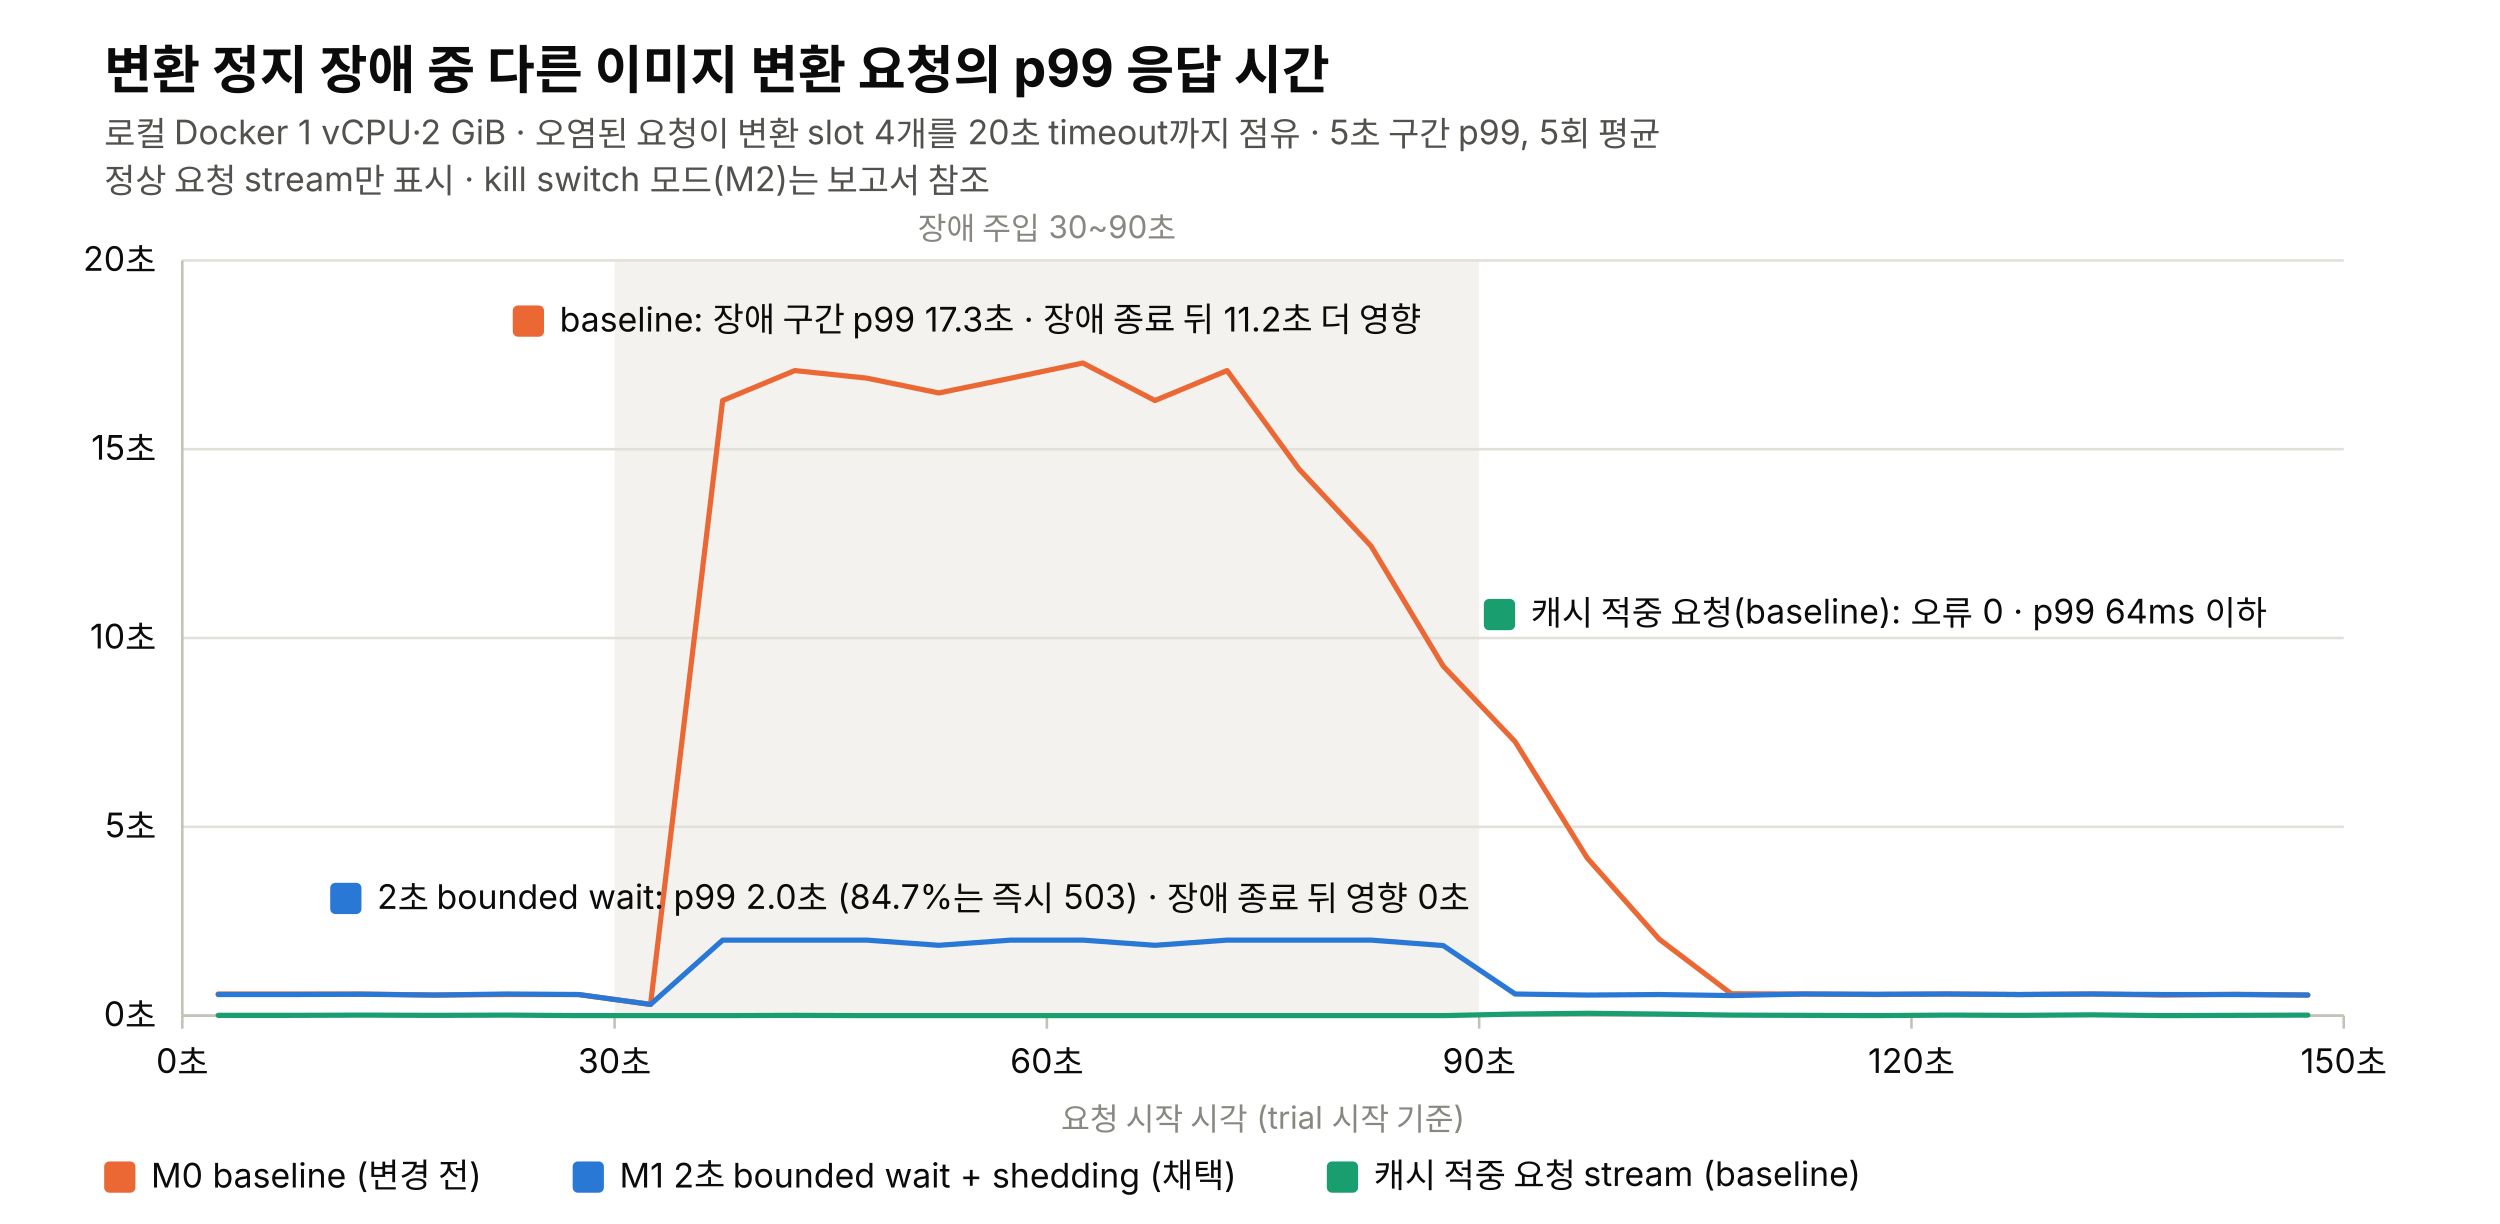
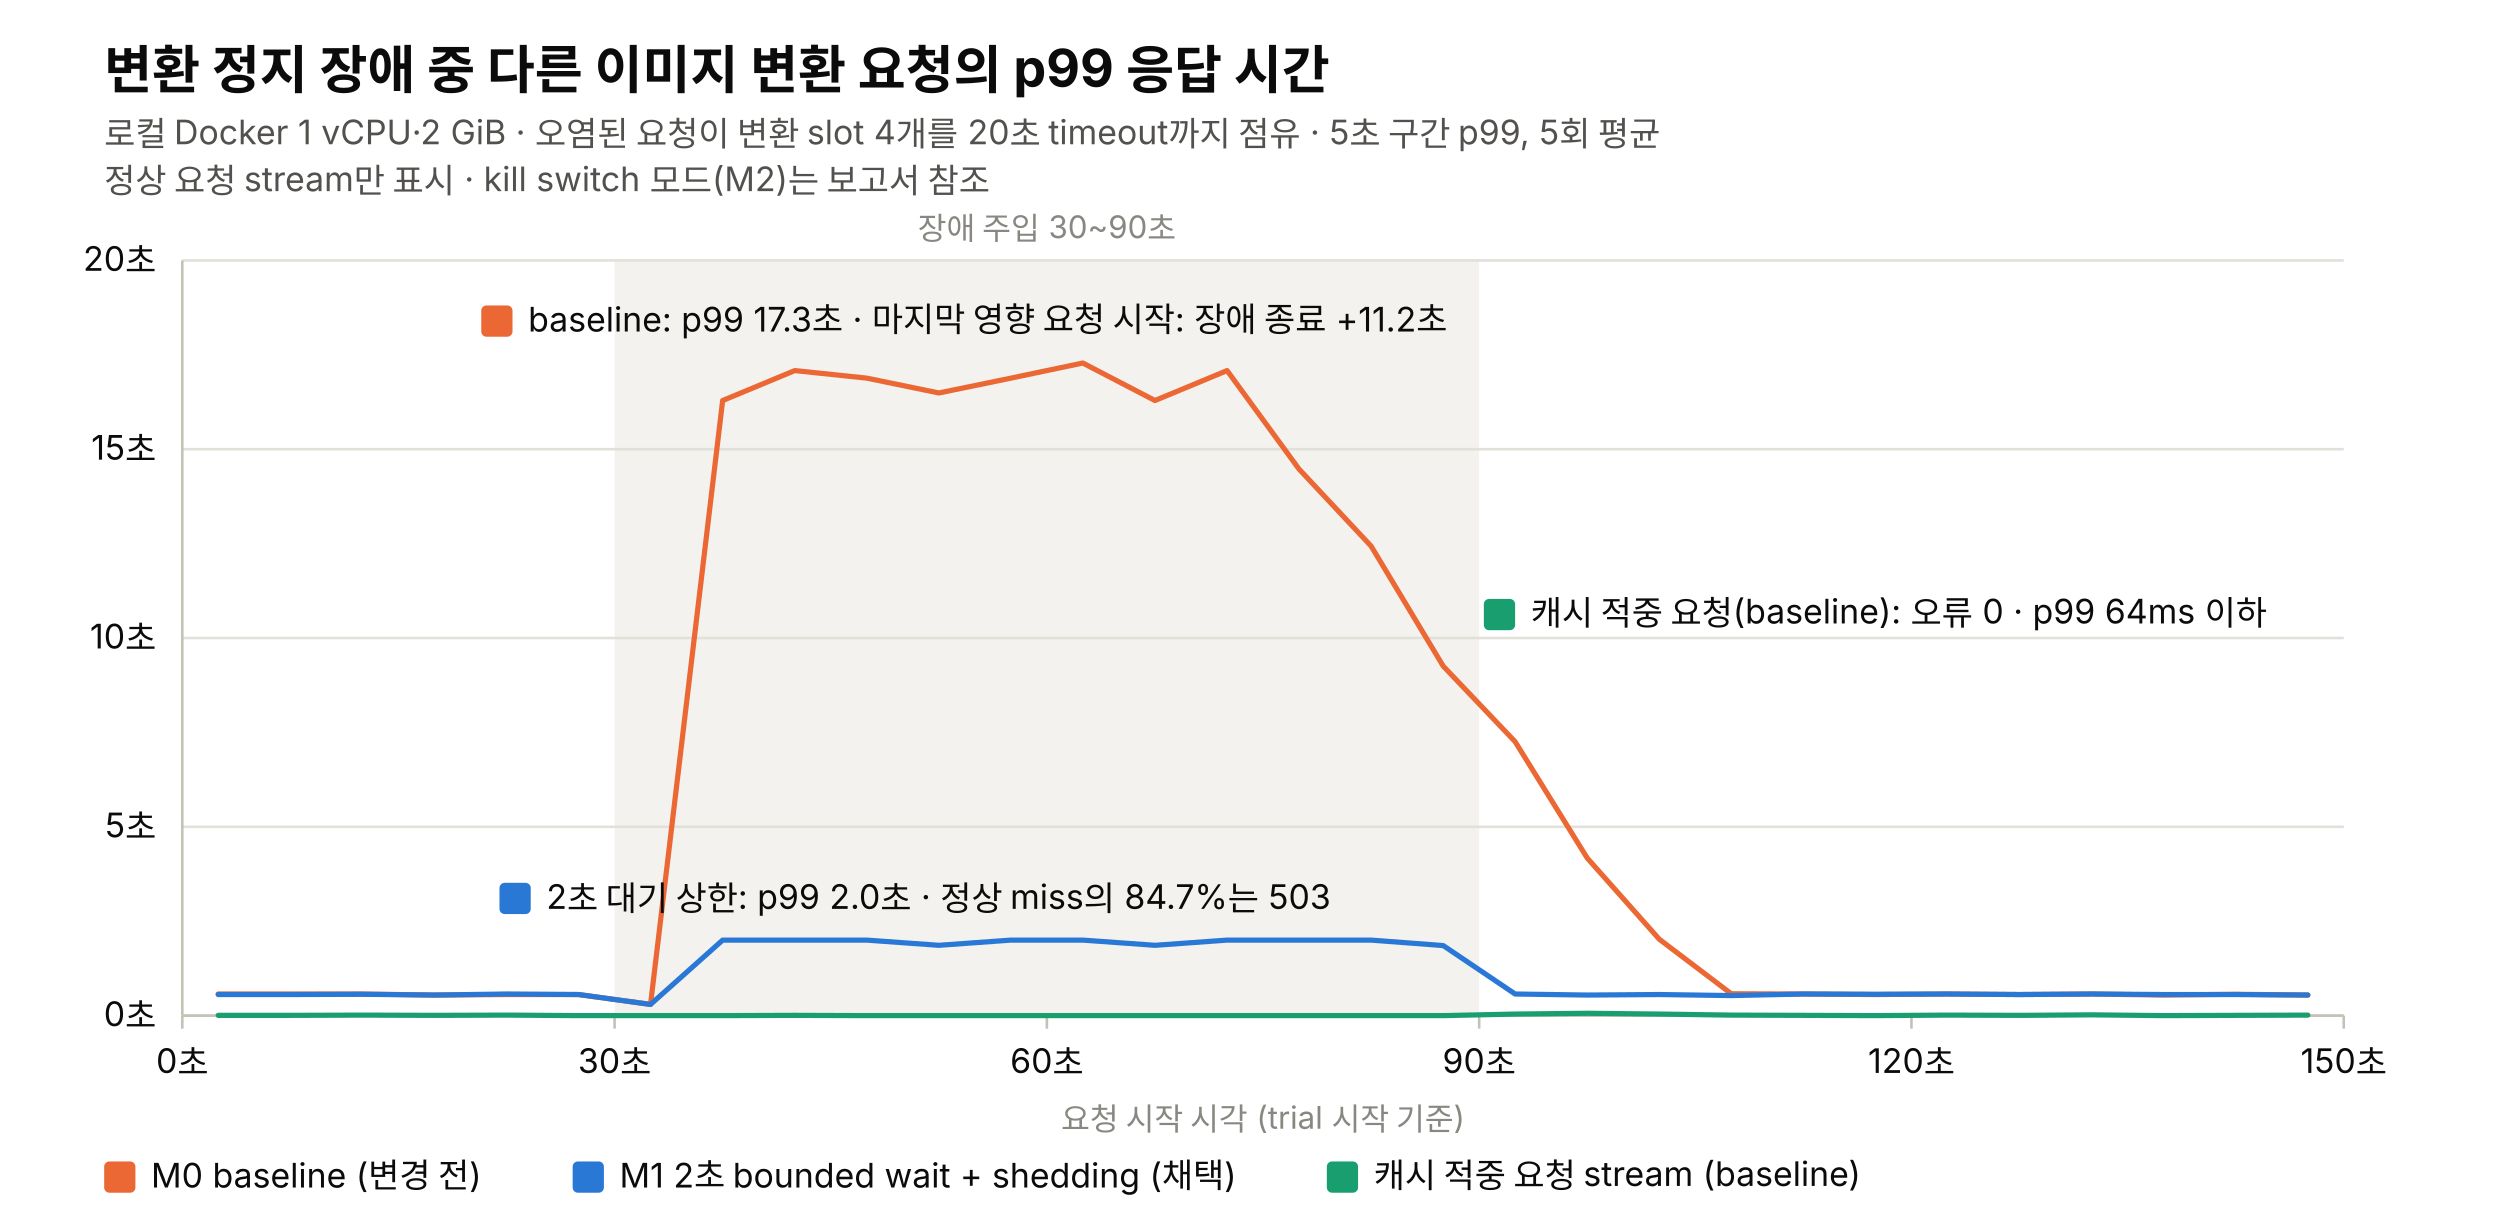
<svg xmlns="http://www.w3.org/2000/svg" width="960" height="470" viewBox="0 0 960 470" role="img">
  <style>text{font-family:system-ui,-apple-system,"Segoe UI","Apple SD Gothic Neo","Malgun Gothic","Noto Sans KR",sans-serif;fill:#0b0b0b}.title{font-size:20px;font-weight:700}.subtitle{font-size:13px;fill:#52514e}.group{font-size:14px;font-weight:600}.label{font-size:13px}.value{font-size:13px;font-weight:600}.small{font-size:11px;fill:#898781}.muted{font-size:12px;fill:#898781}.axis{stroke:#c3c2b7;stroke-width:1}.grid{stroke:#e1e0d9;stroke-width:1}</style>
  <rect width="100%" height="100%" fill="#ffffff" />
  <text x="40" y="34" class="title" text-anchor="start">변환 정지 장애 중 다른 이미지 변환 요청의 p99 응답 시간</text>
  <text x="40" y="56" class="subtitle" text-anchor="start">로컬 Docker 1 vCPU·2 GiB · 오염된 요청이 변환 slot 4개를 20초 timeout까지 점유 · 5초 구간 p99, 5회 평균</text>
  <text x="40" y="74" class="subtitle" text-anchor="start">정상 요청 stream만 표시 · kill switch 모드(M2)는 보고서 참조</text>
  <rect x="236" y="100" width="332" height="290" rx="0" fill="#f3f2ee" />
  <text x="402" y="92" class="muted" text-anchor="middle">장애 주입 30~90초</text>
  <line x1="70" y1="390" x2="900" y2="390" class="grid" />
  <text x="60" y="394" class="label" text-anchor="end">0초</text>
  <line x1="70" y1="317.5" x2="900" y2="317.5" class="grid" />
  <text x="60" y="321.5" class="label" text-anchor="end">5초</text>
  <line x1="70" y1="245" x2="900" y2="245" class="grid" />
  <text x="60" y="249" class="label" text-anchor="end">10초</text>
  <line x1="70" y1="172.5" x2="900" y2="172.5" class="grid" />
  <text x="60" y="176.5" class="label" text-anchor="end">15초</text>
  <line x1="70" y1="100" x2="900" y2="100" class="grid" />
  <text x="60" y="104" class="label" text-anchor="end">20초</text>
  <line x1="70" y1="390" x2="70" y2="395" class="axis" />
  <text x="70" y="412" class="label" text-anchor="middle">0초</text>
  <line x1="236" y1="390" x2="236" y2="395" class="axis" />
  <text x="236" y="412" class="label" text-anchor="middle">30초</text>
  <line x1="402" y1="390" x2="402" y2="395" class="axis" />
  <text x="402" y="412" class="label" text-anchor="middle">60초</text>
  <line x1="568" y1="390" x2="568" y2="395" class="axis" />
  <text x="568" y="412" class="label" text-anchor="middle">90초</text>
  <line x1="734" y1="390" x2="734" y2="395" class="axis" />
  <text x="734" y="412" class="label" text-anchor="middle">120초</text>
  <line x1="900" y1="390" x2="900" y2="395" class="axis" />
  <text x="900" y="412" class="label" text-anchor="middle">150초</text>
  <line x1="70" y1="100" x2="70" y2="390" class="axis" />
  <line x1="70" y1="390" x2="900" y2="390" class="axis" />
  <text x="485" y="434" class="muted" text-anchor="middle">요청 시작 시각 (trial 시작 기준)</text>
  <polyline points="83.8,389.9 111.5,389.9 139.2,389.8 166.8,389.9 194.5,389.8 222.2,390 249.8,390 277.5,390 305.2,389.9 332.8,390 360.5,390 388.2,390 415.8,390 443.5,390 471.2,390 498.8,390 526.5,390 554.2,390 581.8,389.4 609.5,389.1 637.2,389.4 664.8,389.8 692.5,389.9 720.2,390 747.8,389.8 775.5,389.9 803.2,389.7 830.8,390 858.5,389.9 886.2,389.8" fill="none" stroke="#199e70" stroke-width="2" stroke-linejoin="round" stroke-linecap="round" />
  <polyline points="83.8,381.7 111.5,381.7 139.2,381.7 166.8,382.1 194.5,381.9 222.2,381.9 249.8,385.7 277.5,153.8 305.2,142.3 332.8,145.2 360.5,150.9 388.2,145.2 415.8,139.4 443.5,153.8 471.2,142.3 498.8,180.1 526.5,209.7 554.2,255.8 581.8,284.8 609.5,329.5 637.2,360.7 664.8,381.6 692.5,381.7 720.2,381.9 747.8,381.7 775.5,381.9 803.2,381.7 830.8,382.1 858.5,381.8 886.2,382.1" fill="none" stroke="#eb6834" stroke-width="2" stroke-linejoin="round" stroke-linecap="round" />
  <polyline points="83.8,381.9 111.5,381.9 139.2,381.8 166.8,382.1 194.5,381.7 222.2,381.9 249.8,385.7 277.5,361 305.2,361 332.8,361 360.5,363 388.2,361 415.8,361 443.5,363 471.2,361 498.8,361 526.5,361 554.2,363.1 581.8,381.7 609.5,382.1 637.2,381.9 664.8,382.3 692.5,381.7 720.2,381.8 747.8,381.7 775.5,381.9 803.2,381.7 830.8,381.9 858.5,381.9 886.2,382.1" fill="none" stroke="#2a78d6" stroke-width="2" stroke-linejoin="round" stroke-linecap="round" />
-   <rect x="196.9" y="117.3" width="12" height="12" rx="2" fill="#eb6834" />
-   <text x="214.9" y="127.3" class="label" text-anchor="start">baseline: 장애 구간 p99 17.3초 · 장애 종료 뒤 11.2초 더 영향</text>
-   <rect x="126.8" y="339" width="12" height="12" rx="2" fill="#2a78d6" />
-   <text x="144.8" y="349" class="label" text-anchor="start">2초 bounded wait: p99 2.0초 (84.7%는 즉시 503) · 장애 종료 뒤 영향 0초</text>
+   <rect x="184.8" y="117.3" width="12" height="12" rx="2" fill="#eb6834" />
+   <text x="202.8" y="127.3" class="label" text-anchor="start">baseline: p99 17.3초 · 마지막 영향 요청 시작: 장애 종료 +11.2초</text>
+   <rect x="191.8" y="339" width="12" height="12" rx="2" fill="#2a78d6" />
+   <text x="209.8" y="349" class="label" text-anchor="start">2초 대기 상한: p99 2.0초 · 정상 miss의 84.7%는 503</text>
  <rect x="569.8" y="230" width="12" height="12" rx="2" fill="#199e70" />
  <text x="587.8" y="240" class="label" text-anchor="start">캐시 적중 요청(baseline): 오류 0 · p99 64ms 이하</text>
  <rect x="40" y="446" width="12" height="12" rx="2" fill="#eb6834" />
  <text x="58" y="456" class="label" text-anchor="start">M0 baseline (변경 전)</text>
  <rect x="219.9" y="446" width="12" height="12" rx="2" fill="#2a78d6" />
  <text x="237.9" y="456" class="label" text-anchor="start">M1 2초 bounded wait + shedding (채택)</text>
  <rect x="509.5" y="446" width="12" height="12" rx="2" fill="#199e70" />
  <text x="527.5" y="456" class="label" text-anchor="start">캐시 적중 요청 stream (baseline)</text>
</svg>
